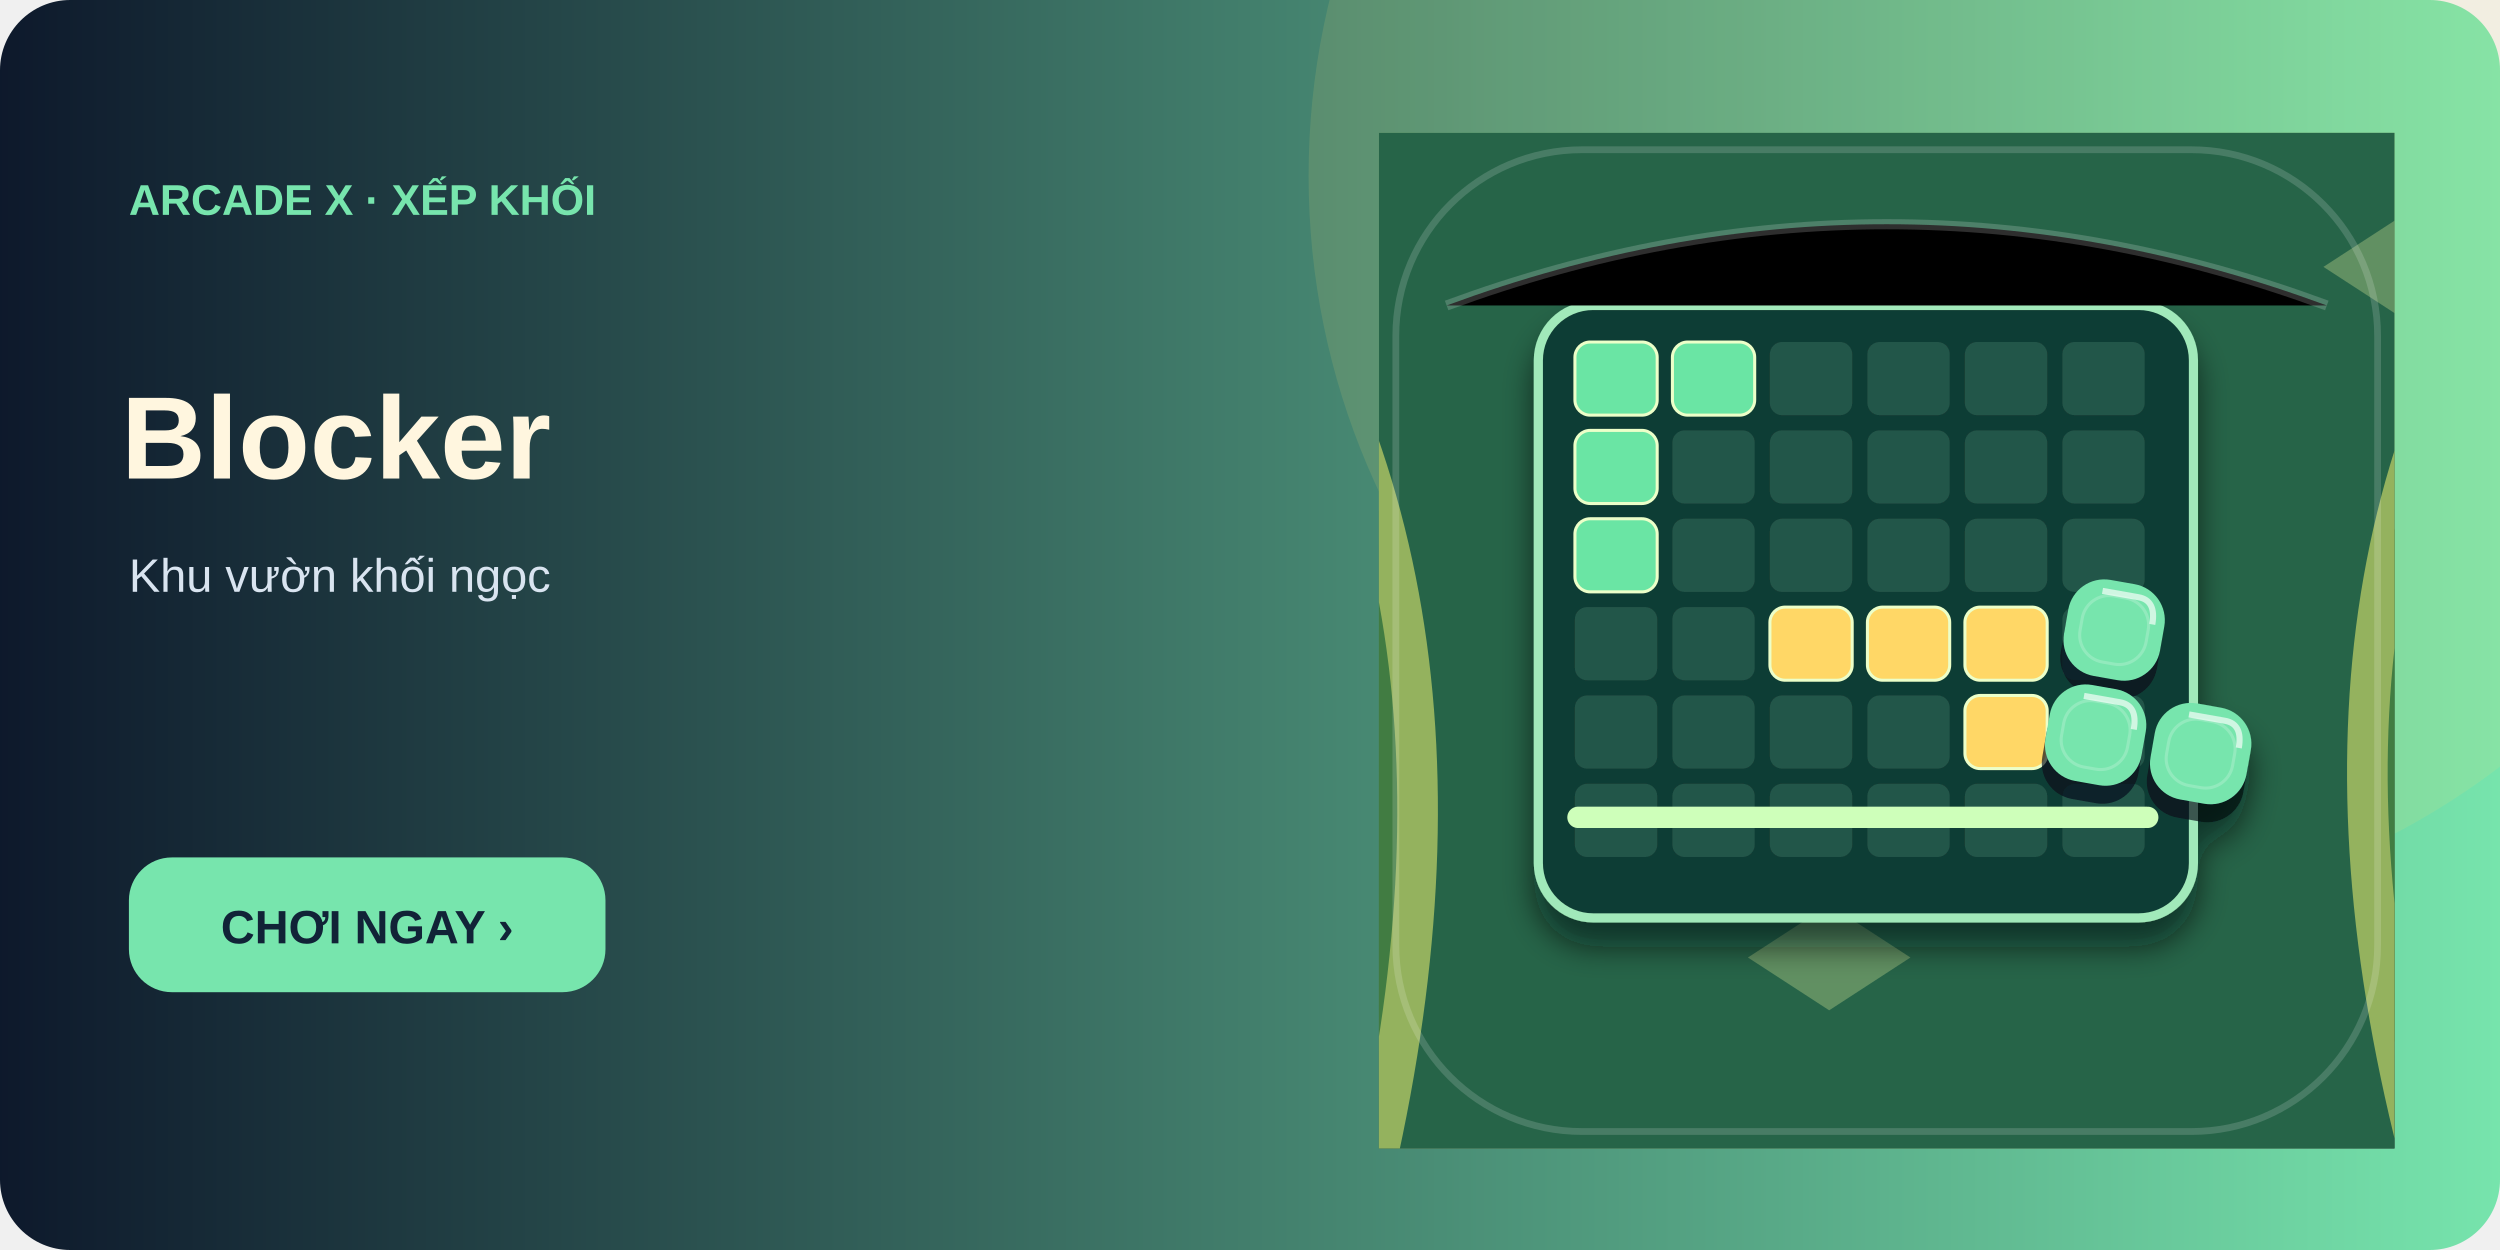
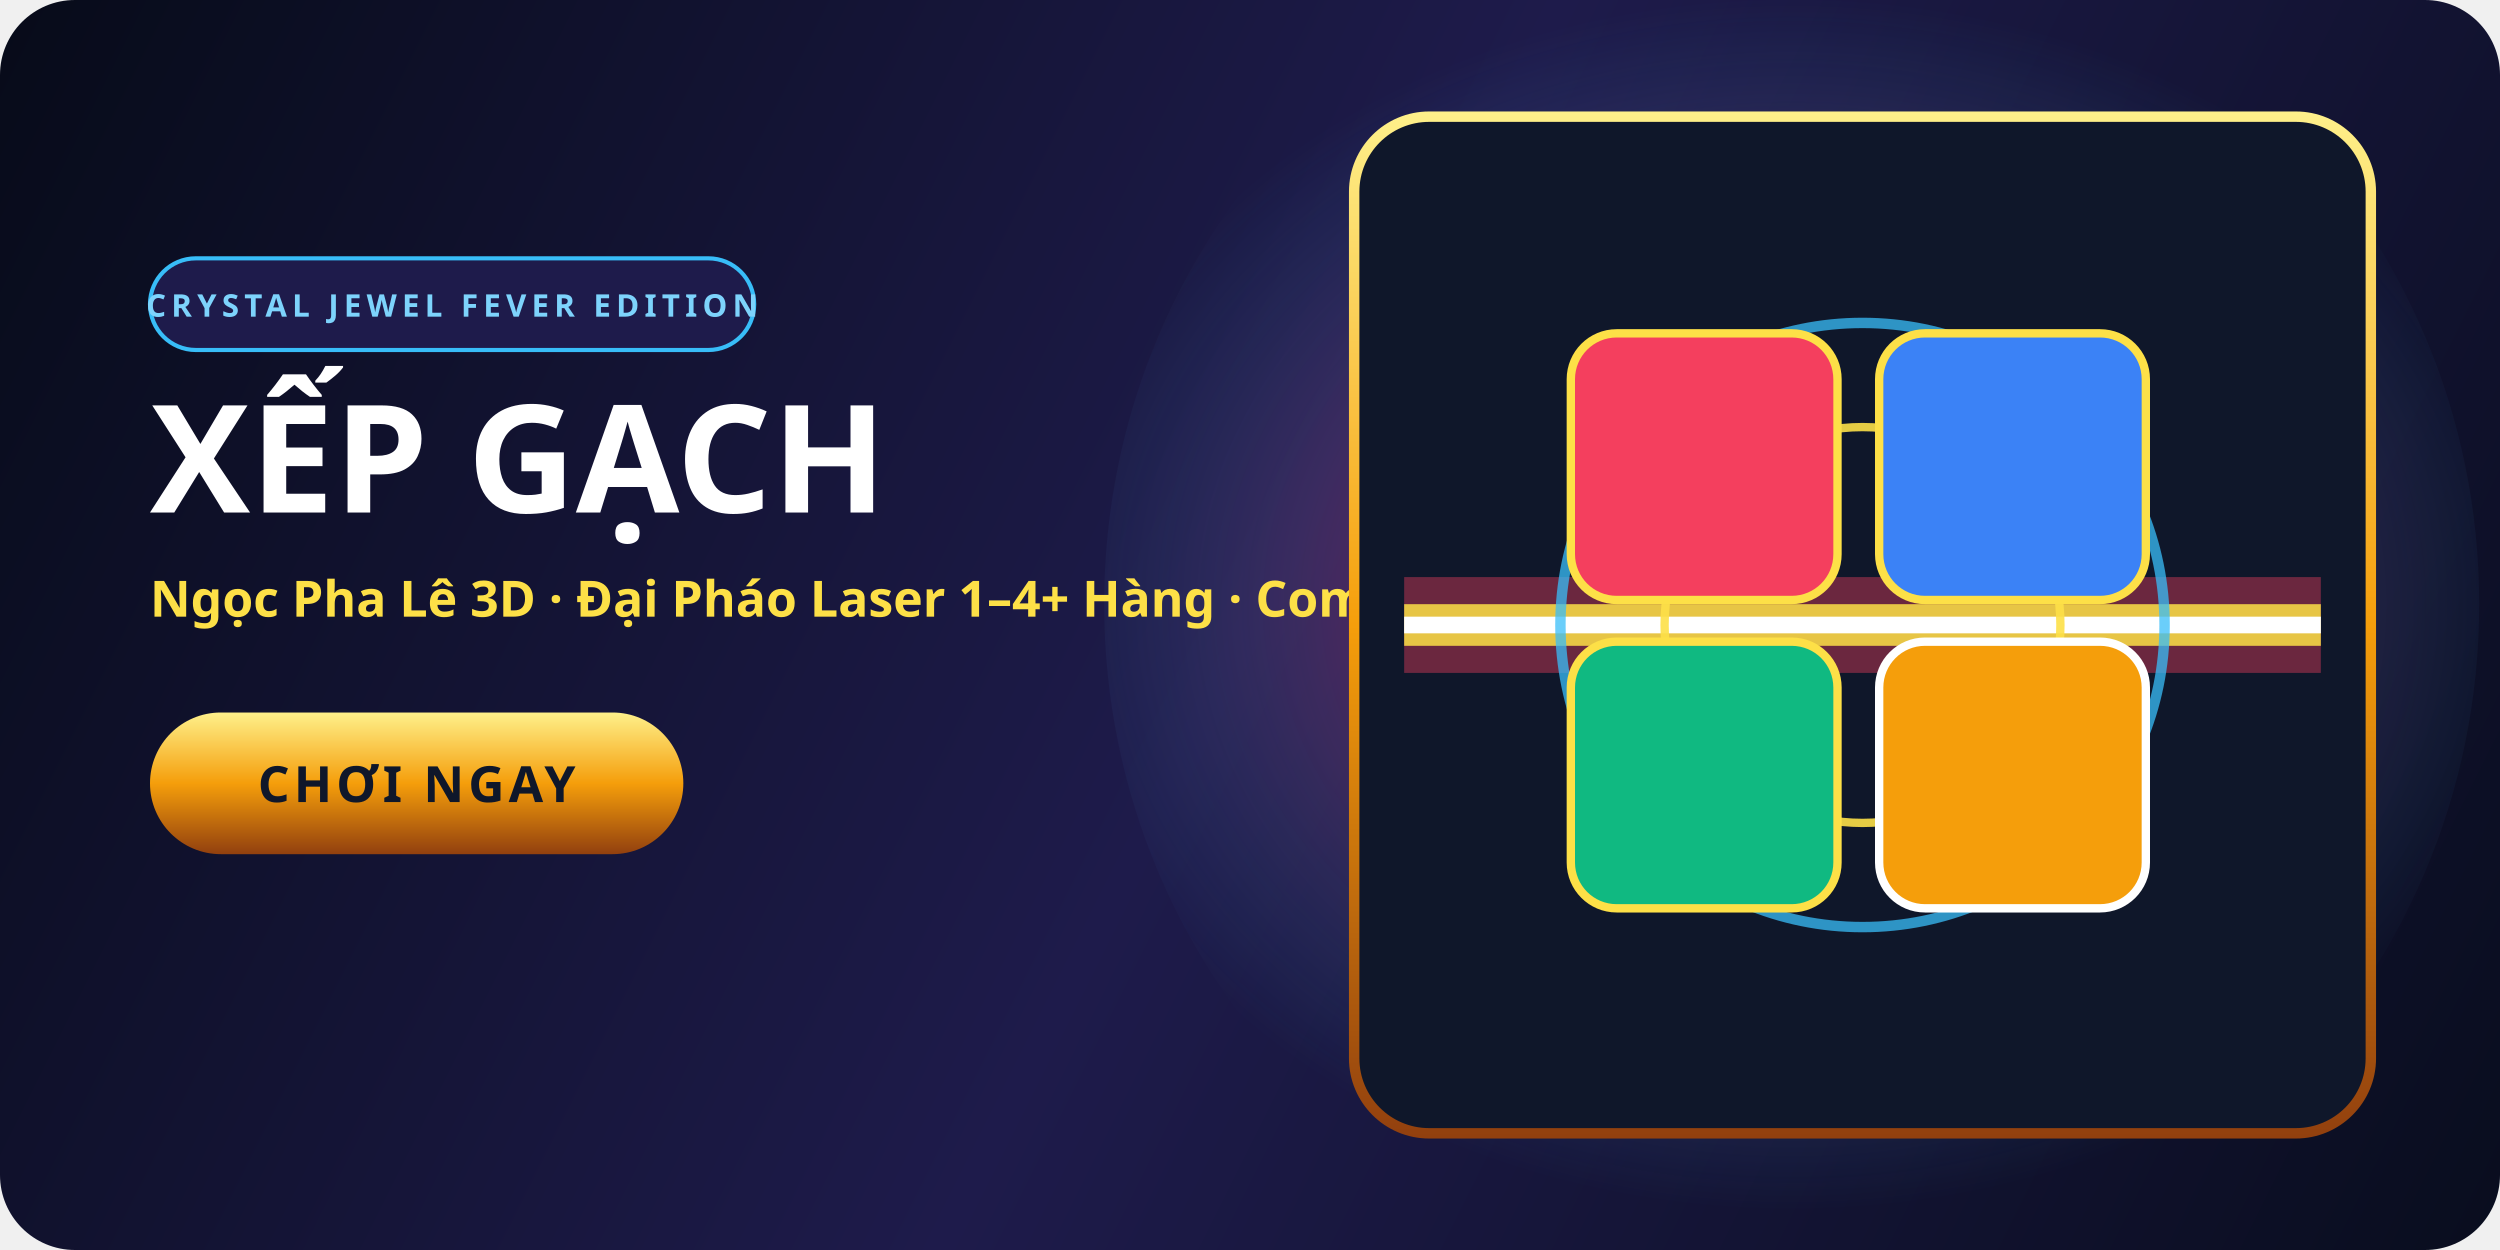
- <svg xmlns="http://www.w3.org/2000/svg" width="1280" height="640" viewBox="0 0 1280 640">
+ <svg xmlns="http://www.w3.org/2000/svg" viewBox="0 0 1200 600" fill="none">
  <defs>
-     <linearGradient id="bg">
-       <stop stop-color="#0d182b" />
-       <stop offset="1" stop-color="#77e5ad" />
+     <linearGradient id="bg" x1="0" y1="0" x2="1200" y2="600" gradientUnits="userSpaceOnUse">
+       <stop offset="0%" stop-color="#070b19" />
+       <stop offset="50%" stop-color="#1e1b4b" />
+       <stop offset="100%" stop-color="#090d1e" />
+     </linearGradient>
+     <radialGradient id="novaGlow" cx="0" cy="0" r="1" gradientUnits="userSpaceOnUse" gradientTransform="translate(860 290) rotate(90) scale(290 360)">
+       <stop stop-color="#fde047" stop-opacity="0.5" />
+       <stop offset="0.5" stop-color="#ec4899" stop-opacity="0.28" />
+       <stop offset="1" stop-color="#38bdf8" stop-opacity="0" />
+     </radialGradient>
+     <linearGradient id="goldGrad" x1="0" y1="0" x2="0" y2="1">
+       <stop offset="0%" stop-color="#fef08a" />
+       <stop offset="50%" stop-color="#f59e0b" />
+       <stop offset="100%" stop-color="#92400e" />
    </linearGradient>
  </defs>
-   <rect width="1280" height="640" rx="36" fill="url(#bg)" />
-   <circle cx="1050" cy="90" r="380" fill="#ffe072" opacity=".12" />
-   <text x="66" y="110" fill="#77e5ad" font-family="Arial,sans-serif" font-size="22" font-weight="700">ARCADE X · XẾP KHỐI</text>
-   <text x="62" y="245" fill="#fff6df" font-family="Arial,sans-serif" font-size="60" font-weight="800">Blocker</text>
-   <text x="66" y="303" fill="#d9e4f0" font-family="Arial,sans-serif" font-size="24">Khu vườn khối ngọc</text>
-   <rect x="66" y="439" width="244" height="69" rx="22" fill="#77e5ad" />
-   <text x="188" y="483" text-anchor="middle" fill="#112337" font-family="Arial,sans-serif" font-size="24" font-weight="800">CHƠI NGAY  ›</text>
-   <svg x="706" y="68" width="520" height="520" viewBox="60 -25 300 300">
-     <defs>
-       <clipPath id="_R_0_-orb">
-         <rect x="135" y="92" width="105" height="105" />
-       </clipPath>
-       <radialGradient id="_R_0_-sky" cx=".35" cy=".2" r="1">
-         <stop stop-color="#77e5ad" stop-opacity=".72" />
-         <stop offset=".62" stop-color="#ffe072" stop-opacity=".24" />
-         <stop offset="1" stop-color="#0b172b" />
-       </radialGradient>
-       <filter id="_R_0_-depth" x="-25%" y="-25%" width="150%" height="170%">
-         <feDropShadow dx="0" dy="8" stdDeviation="5" flood-color="#020a16" flood-opacity=".6" />
-       </filter>
-     </defs>
-     <rect x="0" y="-30" width="420" height="310" fill="url(#_R_0_-sky)" />
-     <g transform="translate(0 -25) scale(1 1.2)">
-       <g>
-         <path d="M0 0H420V250H0Z" fill="#266448" />
-         <path d="M0 0Q100 96 60 250M420 0Q320 96 367 250" fill="#417c42" stroke="#94b25e" stroke-width="12" />
-         <path d="M23 20l24 13-24 13-24-13Z" fill="#bad18a" opacity=".4" />
-         <path d="M193 190l24 13-24 13-24-13Z" fill="#bad18a" opacity=".4" />
-         <path d="M363 20l24 13-24 13-24-13Z" fill="#bad18a" opacity=".4" />
-       </g>
+   <rect width="1200" height="600" rx="36" fill="url(#bg)" />
+   <circle cx="860" cy="290" r="330" fill="url(#novaGlow)" />
+   <g transform="translate(72 124)">
+     <rect x="0" y="0" width="290" height="44" rx="22" fill="#1e1b4b" stroke="#38bdf8" stroke-width="2" />
+     <text x="145" y="28" text-anchor="middle" fill="#7dd3fc" font-family="system-ui, sans-serif" font-size="15" font-weight="900" letter-spacing="2.5">CRYSTAL JEWEL FEVER EDITION</text>
+     <text x="0" y="122" fill="#ffffff" font-family="system-ui, sans-serif" font-size="72" font-weight="950">XẾP GẠCH</text>
+     <text x="0" y="172" fill="#fde047" font-family="system-ui, sans-serif" font-size="24" font-weight="700">Ngọc Pha Lê 3D · Đại Pháo Laser 1–4+ Hàng · Combo Fever Rực Lửa</text>
+     <rect x="0" y="218" width="256" height="68" rx="34" fill="url(#goldGrad)" />
+     <text x="128" y="261" text-anchor="middle" fill="#0f172a" font-family="system-ui, sans-serif" font-size="24" font-weight="900" letter-spacing="2">CHƠI NGAY</text>
+   </g>
+   <g transform="translate(650 56)">
+     <rect width="488" height="488" rx="36" fill="#0f172a" stroke="url(#goldGrad)" stroke-width="5" />
+     <path d="M24 244 H464" stroke="#f43f5e" stroke-width="46" opacity="0.4" />
+     <path d="M24 244 H464" stroke="#fde047" stroke-width="20" opacity="0.85" />
+     <path d="M24 244 H464" stroke="#ffffff" stroke-width="8" />
+     <circle cx="244" cy="244" r="145" stroke="#38bdf8" stroke-width="5" opacity="0.75" />
+     <circle cx="244" cy="244" r="95" stroke="#fde047" stroke-width="4" opacity="0.9" />
+     <g transform="translate(104 104)">
+       <rect x="0" y="0" width="128" height="128" rx="22" fill="#f43f5e" stroke="#fde047" stroke-width="4" />
+       <rect x="148" y="0" width="128" height="128" rx="22" fill="#3b82f6" stroke="#fde047" stroke-width="4" />
+       <rect x="0" y="148" width="128" height="128" rx="22" fill="#10b981" stroke="#fde047" stroke-width="4" />
+       <rect x="148" y="148" width="128" height="128" rx="22" fill="#f59e0b" stroke="#ffffff" stroke-width="4" />
    </g>
-     <g class="game-artwork-scene" filter="url(#_R_0_-depth)" transform="translate(18 8) scale(.9)">
-       <g>
-         <rect x="99" y="20" width="215" height="201" rx="18" fill="#113d34" stroke="#a1e9ba" stroke-width="3" />
-         <rect x="111" y="32" width="27" height="24" rx="4" fill="#23564a" />
-         <rect x="143" y="32" width="27" height="24" rx="4" fill="#23564a" />
-         <rect x="175" y="32" width="27" height="24" rx="4" fill="#23564a" />
-         <rect x="207" y="32" width="27" height="24" rx="4" fill="#23564a" />
-         <rect x="239" y="32" width="27" height="24" rx="4" fill="#23564a" />
-         <rect x="271" y="32" width="27" height="24" rx="4" fill="#23564a" />
-         <rect x="111" y="61" width="27" height="24" rx="4" fill="#23564a" />
-         <rect x="143" y="61" width="27" height="24" rx="4" fill="#23564a" />
-         <rect x="175" y="61" width="27" height="24" rx="4" fill="#23564a" />
-         <rect x="207" y="61" width="27" height="24" rx="4" fill="#23564a" />
-         <rect x="239" y="61" width="27" height="24" rx="4" fill="#23564a" />
-         <rect x="271" y="61" width="27" height="24" rx="4" fill="#23564a" />
-         <rect x="111" y="90" width="27" height="24" rx="4" fill="#23564a" />
-         <rect x="143" y="90" width="27" height="24" rx="4" fill="#23564a" />
-         <rect x="175" y="90" width="27" height="24" rx="4" fill="#23564a" />
-         <rect x="207" y="90" width="27" height="24" rx="4" fill="#23564a" />
-         <rect x="239" y="90" width="27" height="24" rx="4" fill="#23564a" />
-         <rect x="271" y="90" width="27" height="24" rx="4" fill="#23564a" />
-         <rect x="111" y="119" width="27" height="24" rx="4" fill="#23564a" />
-         <rect x="143" y="119" width="27" height="24" rx="4" fill="#23564a" />
-         <rect x="175" y="119" width="27" height="24" rx="4" fill="#23564a" />
-         <rect x="207" y="119" width="27" height="24" rx="4" fill="#23564a" />
-         <rect x="239" y="119" width="27" height="24" rx="4" fill="#23564a" />
-         <rect x="271" y="119" width="27" height="24" rx="4" fill="#23564a" />
-         <rect x="111" y="148" width="27" height="24" rx="4" fill="#23564a" />
-         <rect x="143" y="148" width="27" height="24" rx="4" fill="#23564a" />
-         <rect x="175" y="148" width="27" height="24" rx="4" fill="#23564a" />
-         <rect x="207" y="148" width="27" height="24" rx="4" fill="#23564a" />
-         <rect x="239" y="148" width="27" height="24" rx="4" fill="#23564a" />
-         <rect x="271" y="148" width="27" height="24" rx="4" fill="#23564a" />
-         <rect x="111" y="177" width="27" height="24" rx="4" fill="#23564a" />
-         <rect x="143" y="177" width="27" height="24" rx="4" fill="#23564a" />
-         <rect x="175" y="177" width="27" height="24" rx="4" fill="#23564a" />
-         <rect x="207" y="177" width="27" height="24" rx="4" fill="#23564a" />
-         <rect x="239" y="177" width="27" height="24" rx="4" fill="#23564a" />
-         <rect x="271" y="177" width="27" height="24" rx="4" fill="#23564a" />
-         <rect x="111" y="32" width="27" height="24" rx="5" fill="#6be5a4" stroke="#ecffc9" stroke-width="1" />
-         <rect x="143" y="32" width="27" height="24" rx="5" fill="#6be5a4" stroke="#ecffc9" stroke-width="1" />
-         <rect x="111" y="61" width="27" height="24" rx="5" fill="#6be5a4" stroke="#ecffc9" stroke-width="1" />
-         <rect x="111" y="90" width="27" height="24" rx="5" fill="#6be5a4" stroke="#ecffc9" stroke-width="1" />
-         <rect x="175" y="119" width="27" height="24" rx="5" fill="#ffd766" stroke="#ecffc9" stroke-width="1" />
-         <rect x="207" y="119" width="27" height="24" rx="5" fill="#ffd766" stroke="#ecffc9" stroke-width="1" />
-         <rect x="239" y="119" width="27" height="24" rx="5" fill="#ffd766" stroke="#ecffc9" stroke-width="1" />
-         <rect x="239" y="148" width="27" height="24" rx="5" fill="#ffd766" stroke="#ecffc9" stroke-width="1" />
-         <path d="M112 188H299" stroke="#ceffba" stroke-width="7" stroke-linecap="round" />
-         <g transform="translate(275 108) rotate(10)">
-           <g transform="translate(0 0)">
-             <rect y="6" width="32" height="32" rx="12" fill="#030817" opacity=".65" />
-             <rect width="32" height="32" rx="12" fill="#77e5ad" />
-             <path d="M10 4H22Q28 4 28 12" fill="none" stroke="white" stroke-opacity=".65" stroke-width="2" />
-             <rect x="5" y="5" width="22" height="22" rx="9" fill="none" stroke="white" stroke-opacity=".2" />
-           </g>
-           <g transform="translate(0 35)">
-             <rect y="6" width="32" height="32" rx="12" fill="#030817" opacity=".65" />
-             <rect width="32" height="32" rx="12" fill="#77e5ad" />
-             <path d="M10 4H22Q28 4 28 12" fill="none" stroke="white" stroke-opacity=".65" stroke-width="2" />
-             <rect x="5" y="5" width="22" height="22" rx="9" fill="none" stroke="white" stroke-opacity=".2" />
-           </g>
-           <g transform="translate(35 35)">
-             <rect y="6" width="32" height="32" rx="12" fill="#030817" opacity=".65" />
-             <rect width="32" height="32" rx="12" fill="#77e5ad" />
-             <path d="M10 4H22Q28 4 28 12" fill="none" stroke="white" stroke-opacity=".65" stroke-width="2" />
-             <rect x="5" y="5" width="22" height="22" rx="9" fill="none" stroke="white" stroke-opacity=".2" />
-           </g>
-         </g>
-       </g>
-     </g>
-     <path d="M80 26Q210 -22 340 26" stroke="#fff" stroke-opacity=".18" stroke-width="3" />
-     <rect x="65" y="-20" width="290" height="290" rx="55" stroke="#fff" stroke-opacity=".16" stroke-width="2" fill="none" />
-   </svg>
+   </g>
</svg>
